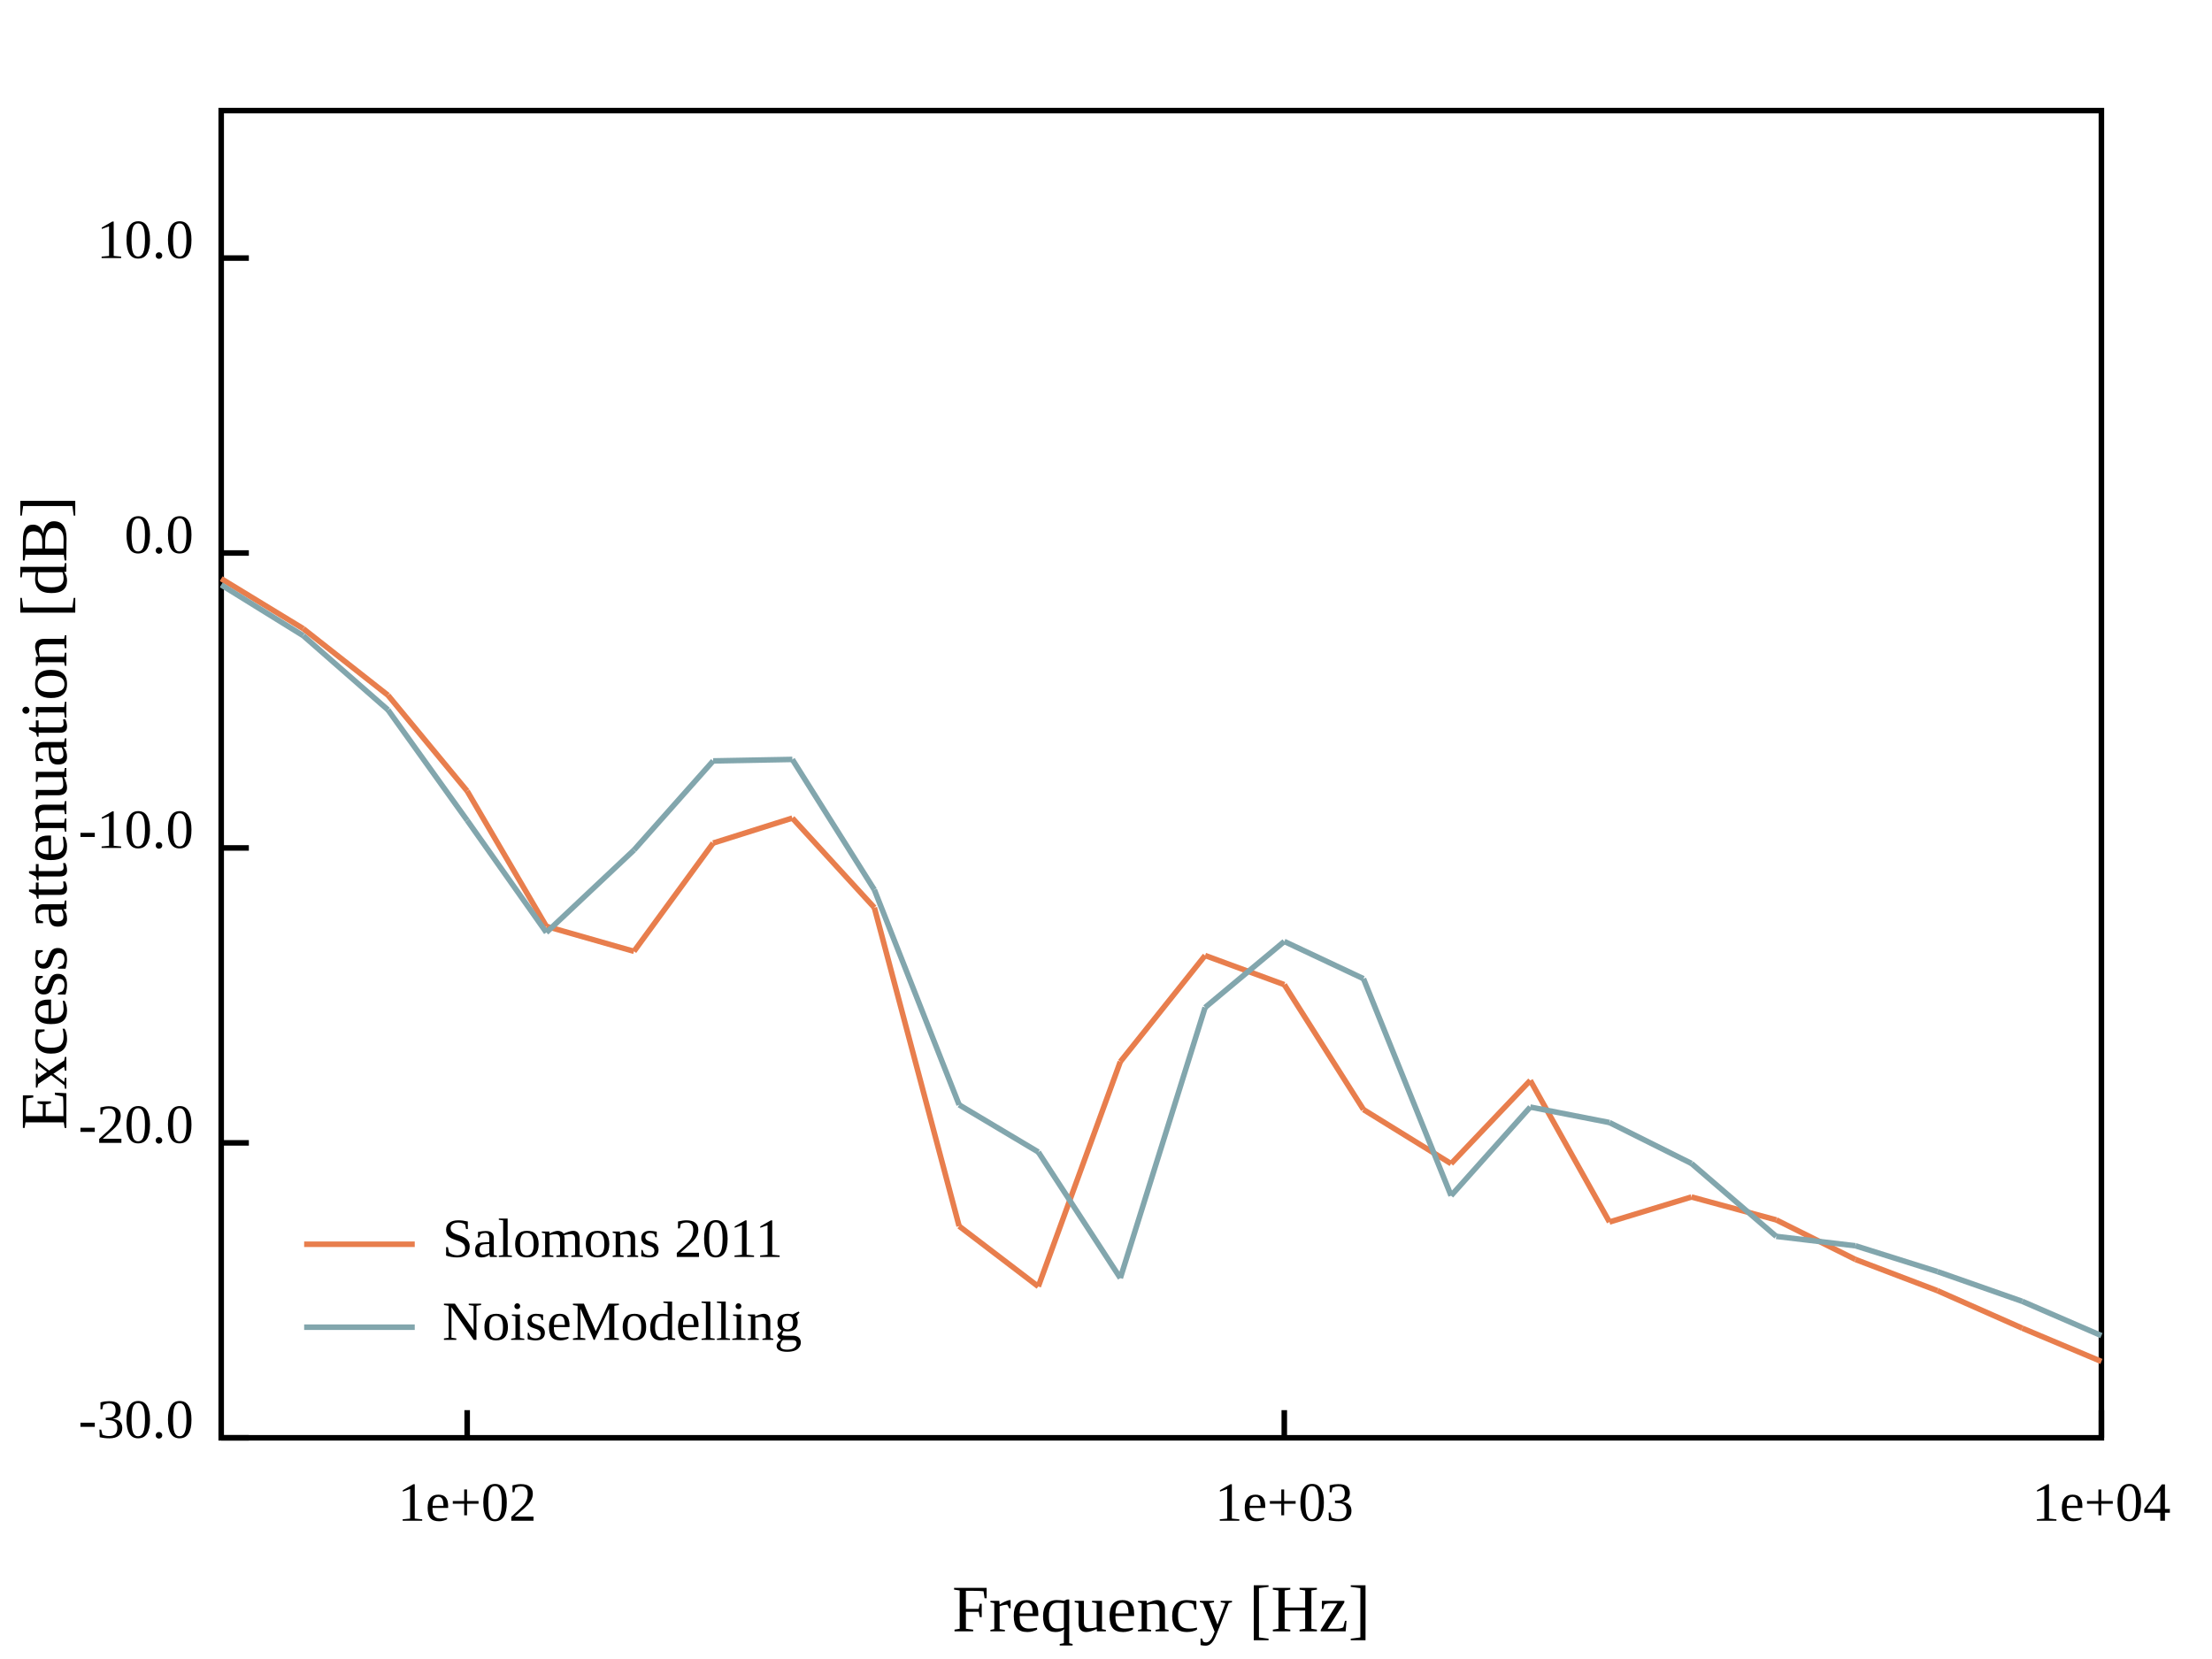
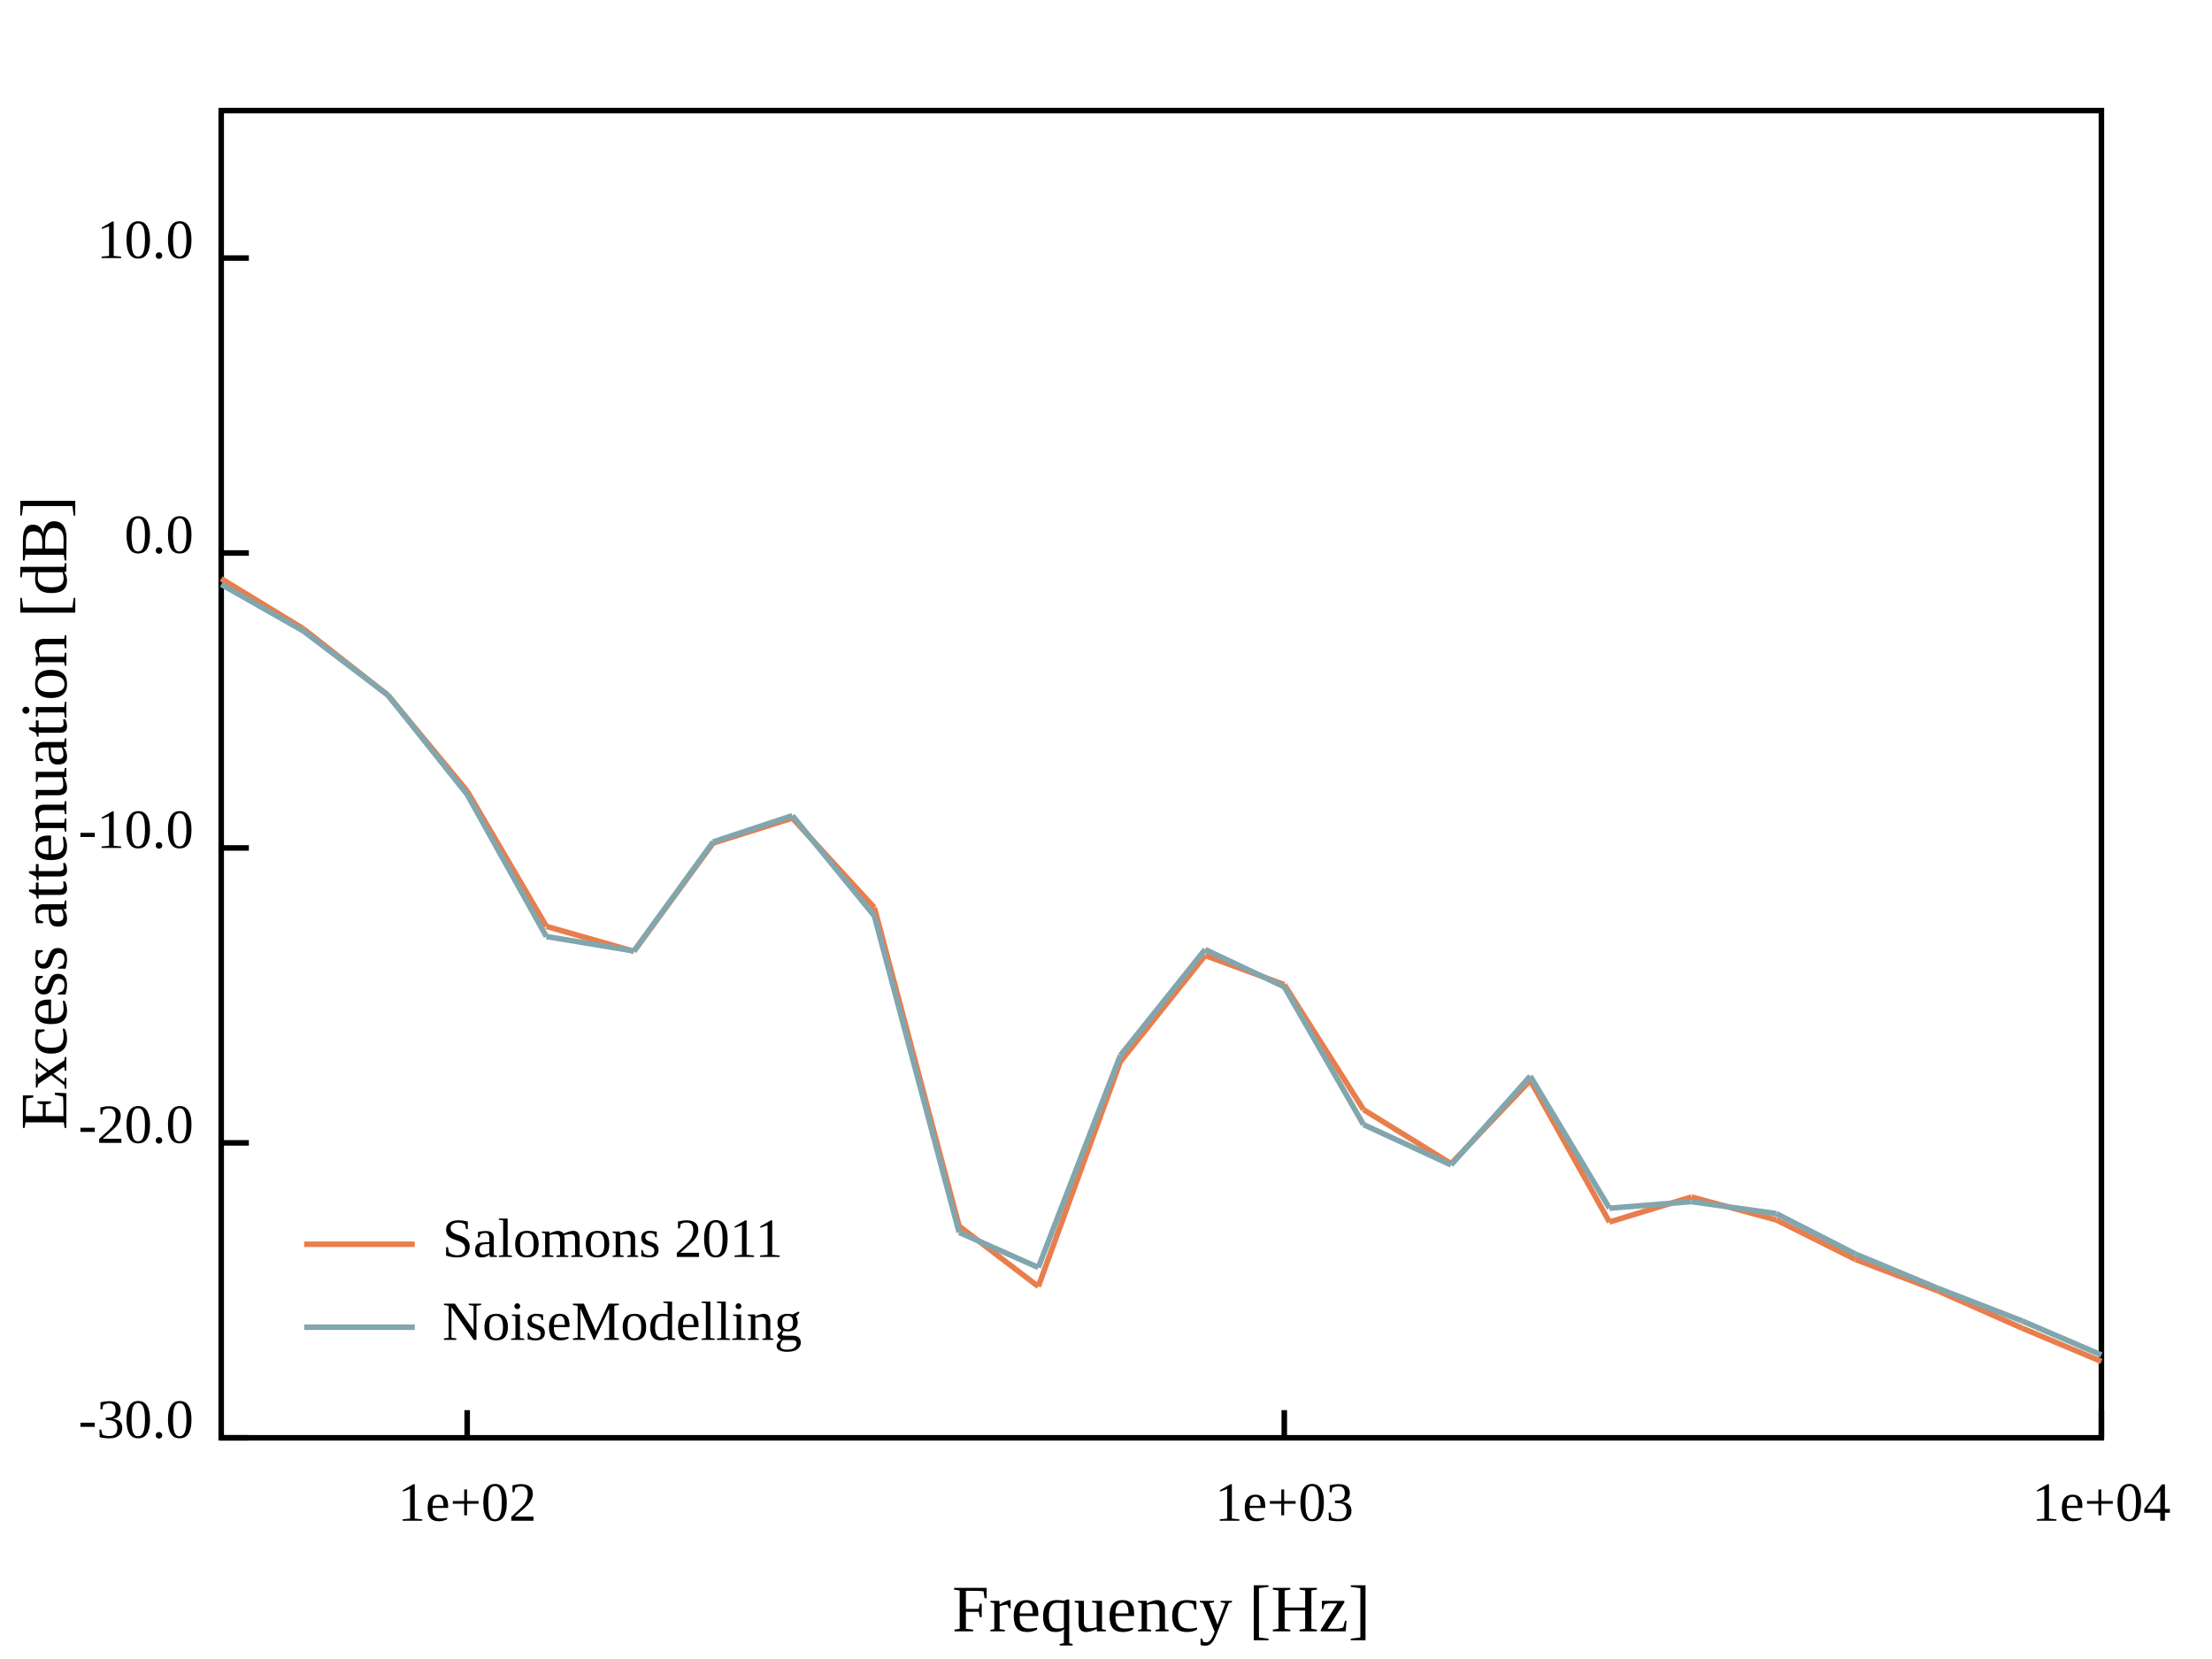
<svg xmlns="http://www.w3.org/2000/svg" height="300" width="400">
  <rect width="400" height="300" x="0" y="0" style="fill:white; stroke:none" />
  <rect width="340" height="240" x="40" y="20" style="fill:none; stroke-width:1;stroke:black" />
  <line x1="40" y1="260" x2="45" y2="260" style="fill:none; stroke-width:1; stroke:black" />
  <text x="35" y="260" text-anchor="end" style="stroke:none; fill:black; font-size:smaller">-30.0</text>
  <line x1="40" y1="206.667" x2="45" y2="206.667" style="fill:none; stroke-width:1; stroke:black" />
  <text x="35" y="206.667" text-anchor="end" style="stroke:none; fill:black; font-size:smaller">-20.0</text>
  <line x1="40" y1="153.333" x2="45" y2="153.333" style="fill:none; stroke-width:1; stroke:black" />
  <text x="35" y="153.333" text-anchor="end" style="stroke:none; fill:black; font-size:smaller">-10.0</text>
  <line x1="40" y1="100" x2="45" y2="100" style="fill:none; stroke-width:1; stroke:black" />
  <text x="35" y="100" text-anchor="end" style="stroke:none; fill:black; font-size:smaller">0.0</text>
  <line x1="40" y1="46.667" x2="45" y2="46.667" style="fill:none; stroke-width:1; stroke:black" />
  <text x="35" y="46.667" text-anchor="end" style="stroke:none; fill:black; font-size:smaller">10.0</text>
  <line x1="84.48" y1="260" x2="84.48" y2="255" style="fill:none; stroke-width:1; stroke:black" />
  <text x="84.48" y="275" text-anchor="middle" style="stroke:none; fill:black; font-size:smaller">1e+02</text>
  <line x1="232.24" y1="260" x2="232.24" y2="255" style="fill:none; stroke-width:1; stroke:black" />
  <text x="232.24" y="275" text-anchor="middle" style="stroke:none; fill:black; font-size:smaller">1e+03</text>
  <line x1="380" y1="260" x2="380" y2="255" style="fill:none; stroke-width:1; stroke:black" />
  <text x="380" y="275" text-anchor="middle" style="stroke:none; fill:black; font-size:smaller">1e+04</text>
  <line x1="40" y1="104.643" x2="54.831" y2="113.678" style="fill:none; stroke-width:1; stroke:rgb(232,126,77)" />
  <line x1="54.831" y1="113.678" x2="70.161" y2="125.725" style="fill:none; stroke-width:1; stroke:rgb(232,126,77)" />
  <line x1="70.161" y1="125.725" x2="84.48" y2="143.043" style="fill:none; stroke-width:1; stroke:rgb(232,126,77)" />
  <line x1="84.48" y1="143.043" x2="98.8" y2="167.514" style="fill:none; stroke-width:1; stroke:rgb(232,126,77)" />
  <line x1="98.8" y1="167.514" x2="114.641" y2="172.031" style="fill:none; stroke-width:1; stroke:rgb(232,126,77)" />
  <line x1="114.641" y1="172.031" x2="128.96" y2="152.455" style="fill:none; stroke-width:1; stroke:rgb(232,126,77)" />
  <line x1="128.96" y1="152.455" x2="143.28" y2="147.937" style="fill:none; stroke-width:1; stroke:rgb(232,126,77)" />
  <line x1="143.28" y1="147.937" x2="158.11" y2="164.125" style="fill:none; stroke-width:1; stroke:rgb(232,126,77)" />
  <line x1="158.11" y1="164.125" x2="173.441" y2="221.725" style="fill:none; stroke-width:1; stroke:rgb(232,126,77)" />
  <line x1="173.441" y1="221.725" x2="187.76" y2="232.643" style="fill:none; stroke-width:1; stroke:rgb(232,126,77)" />
  <line x1="187.76" y1="232.643" x2="202.591" y2="191.984" style="fill:none; stroke-width:1; stroke:rgb(232,126,77)" />
  <line x1="202.591" y1="191.984" x2="217.921" y2="172.784" style="fill:none; stroke-width:1; stroke:rgb(232,126,77)" />
  <line x1="217.921" y1="172.784" x2="232.24" y2="178.055" style="fill:none; stroke-width:1; stroke:rgb(232,126,77)" />
  <line x1="232.24" y1="178.055" x2="246.559" y2="200.643" style="fill:none; stroke-width:1; stroke:rgb(232,126,77)" />
  <line x1="246.559" y1="200.643" x2="262.401" y2="210.431" style="fill:none; stroke-width:1; stroke:rgb(232,126,77)" />
  <line x1="262.401" y1="210.431" x2="276.72" y2="195.373" style="fill:none; stroke-width:1; stroke:rgb(232,126,77)" />
  <line x1="276.72" y1="195.373" x2="291.04" y2="220.973" style="fill:none; stroke-width:1; stroke:rgb(232,126,77)" />
  <line x1="291.04" y1="220.973" x2="305.87" y2="216.455" style="fill:none; stroke-width:1; stroke:rgb(232,126,77)" />
  <line x1="305.87" y1="216.455" x2="321.2" y2="220.596" style="fill:none; stroke-width:1; stroke:rgb(232,126,77)" />
  <line x1="321.2" y1="220.596" x2="335.52" y2="227.749" style="fill:none; stroke-width:1; stroke:rgb(232,126,77)" />
  <line x1="335.52" y1="227.749" x2="350.351" y2="233.396" style="fill:none; stroke-width:1; stroke:rgb(232,126,77)" />
  <line x1="350.351" y1="233.396" x2="365.681" y2="240.173" style="fill:none; stroke-width:1; stroke:rgb(232,126,77)" />
  <line x1="365.681" y1="240.173" x2="380" y2="246.196" style="fill:none; stroke-width:1; stroke:rgb(232,126,77)" />
-   <line x1="40" y1="105.764" x2="54.831" y2="114.951" style="fill:none; stroke-width:1; stroke:rgb(130,166,173)" />
-   <line x1="54.831" y1="114.951" x2="70.161" y2="128.372" style="fill:none; stroke-width:1; stroke:rgb(130,166,173)" />
-   <line x1="70.161" y1="128.372" x2="84.48" y2="148.347" style="fill:none; stroke-width:1; stroke:rgb(130,166,173)" />
-   <line x1="84.48" y1="148.347" x2="98.8" y2="168.62" style="fill:none; stroke-width:1; stroke:rgb(130,166,173)" />
-   <line x1="98.8" y1="168.62" x2="114.641" y2="153.719" style="fill:none; stroke-width:1; stroke:rgb(130,166,173)" />
-   <line x1="114.641" y1="153.719" x2="128.96" y2="137.597" style="fill:none; stroke-width:1; stroke:rgb(130,166,173)" />
-   <line x1="128.96" y1="137.597" x2="143.28" y2="137.328" style="fill:none; stroke-width:1; stroke:rgb(130,166,173)" />
-   <line x1="143.28" y1="137.328" x2="158.11" y2="160.893" style="fill:none; stroke-width:1; stroke:rgb(130,166,173)" />
-   <line x1="158.11" y1="160.893" x2="173.441" y2="199.79" style="fill:none; stroke-width:1; stroke:rgb(130,166,173)" />
-   <line x1="173.441" y1="199.79" x2="187.76" y2="208.324" style="fill:none; stroke-width:1; stroke:rgb(130,166,173)" />
-   <line x1="187.76" y1="208.324" x2="202.591" y2="231.119" style="fill:none; stroke-width:1; stroke:rgb(130,166,173)" />
-   <line x1="202.591" y1="231.119" x2="217.921" y2="182.182" style="fill:none; stroke-width:1; stroke:rgb(130,166,173)" />
-   <line x1="217.921" y1="182.182" x2="232.24" y2="170.242" style="fill:none; stroke-width:1; stroke:rgb(130,166,173)" />
-   <line x1="232.24" y1="170.242" x2="246.559" y2="176.975" style="fill:none; stroke-width:1; stroke:rgb(130,166,173)" />
-   <line x1="246.559" y1="176.975" x2="262.401" y2="216.217" style="fill:none; stroke-width:1; stroke:rgb(130,166,173)" />
-   <line x1="262.401" y1="216.217" x2="276.72" y2="200.191" style="fill:none; stroke-width:1; stroke:rgb(130,166,173)" />
-   <line x1="276.72" y1="200.191" x2="291.04" y2="202.989" style="fill:none; stroke-width:1; stroke:rgb(130,166,173)" />
-   <line x1="291.04" y1="202.989" x2="305.87" y2="210.389" style="fill:none; stroke-width:1; stroke:rgb(130,166,173)" />
-   <line x1="305.87" y1="210.389" x2="321.2" y2="223.576" style="fill:none; stroke-width:1; stroke:rgb(130,166,173)" />
-   <line x1="321.2" y1="223.576" x2="335.52" y2="225.277" style="fill:none; stroke-width:1; stroke:rgb(130,166,173)" />
-   <line x1="335.52" y1="225.277" x2="350.351" y2="229.943" style="fill:none; stroke-width:1; stroke:rgb(130,166,173)" />
-   <line x1="350.351" y1="229.943" x2="365.681" y2="235.322" style="fill:none; stroke-width:1; stroke:rgb(130,166,173)" />
-   <line x1="365.681" y1="235.322" x2="380" y2="241.521" style="fill:none; stroke-width:1; stroke:rgb(130,166,173)" />
+   <line x1="40" y1="105.671" x2="54.831" y2="114.086" style="fill:none; stroke-width:1; stroke:rgb(130,166,173)" />
+   <line x1="54.831" y1="114.086" x2="70.161" y2="125.705" style="fill:none; stroke-width:1; stroke:rgb(130,166,173)" />
+   <line x1="70.161" y1="125.705" x2="84.48" y2="143.661" style="fill:none; stroke-width:1; stroke:rgb(130,166,173)" />
+   <line x1="84.48" y1="143.661" x2="98.8" y2="169.359" style="fill:none; stroke-width:1; stroke:rgb(130,166,173)" />
+   <line x1="98.8" y1="169.359" x2="114.641" y2="171.97" style="fill:none; stroke-width:1; stroke:rgb(130,166,173)" />
+   <line x1="114.641" y1="171.97" x2="128.96" y2="152.238" style="fill:none; stroke-width:1; stroke:rgb(130,166,173)" />
+   <line x1="128.96" y1="152.238" x2="143.28" y2="147.494" style="fill:none; stroke-width:1; stroke:rgb(130,166,173)" />
+   <line x1="143.28" y1="147.494" x2="158.11" y2="165.622" style="fill:none; stroke-width:1; stroke:rgb(130,166,173)" />
+   <line x1="158.11" y1="165.622" x2="173.441" y2="222.855" style="fill:none; stroke-width:1; stroke:rgb(130,166,173)" />
+   <line x1="173.441" y1="222.855" x2="187.76" y2="229.198" style="fill:none; stroke-width:1; stroke:rgb(130,166,173)" />
+   <line x1="187.76" y1="229.198" x2="202.591" y2="190.859" style="fill:none; stroke-width:1; stroke:rgb(130,166,173)" />
+   <line x1="202.591" y1="190.859" x2="217.921" y2="171.703" style="fill:none; stroke-width:1; stroke:rgb(130,166,173)" />
+   <line x1="217.921" y1="171.703" x2="232.24" y2="178.449" style="fill:none; stroke-width:1; stroke:rgb(130,166,173)" />
+   <line x1="232.24" y1="178.449" x2="246.559" y2="203.36" style="fill:none; stroke-width:1; stroke:rgb(130,166,173)" />
+   <line x1="246.559" y1="203.36" x2="262.401" y2="210.658" style="fill:none; stroke-width:1; stroke:rgb(130,166,173)" />
+   <line x1="262.401" y1="210.658" x2="276.72" y2="194.598" style="fill:none; stroke-width:1; stroke:rgb(130,166,173)" />
+   <line x1="276.72" y1="194.598" x2="291.04" y2="218.483" style="fill:none; stroke-width:1; stroke:rgb(130,166,173)" />
+   <line x1="291.04" y1="218.483" x2="305.87" y2="217.296" style="fill:none; stroke-width:1; stroke:rgb(130,166,173)" />
+   <line x1="305.87" y1="217.296" x2="321.2" y2="219.457" style="fill:none; stroke-width:1; stroke:rgb(130,166,173)" />
+   <line x1="321.2" y1="219.457" x2="335.52" y2="226.767" style="fill:none; stroke-width:1; stroke:rgb(130,166,173)" />
+   <line x1="335.52" y1="226.767" x2="350.351" y2="232.937" style="fill:none; stroke-width:1; stroke:rgb(130,166,173)" />
+   <line x1="350.351" y1="232.937" x2="365.681" y2="238.872" style="fill:none; stroke-width:1; stroke:rgb(130,166,173)" />
+   <line x1="365.681" y1="238.872" x2="380" y2="245.025" style="fill:none; stroke-width:1; stroke:rgb(130,166,173)" />
  <text x="210" y="295" text-anchor="middle" style="stroke:none; fill:black">Frequency [Hz]</text>
  <text x="5" y="140" transform="rotate(-90, 12, 140)" text-anchor="middle" style="stroke:none; fill:black">Excess attenuation [dB]</text>
  <line x1="55" y1="225" x2="75" y2="225" style="fill:none; stroke-width:1; stroke:rgb(232,126,77)" />
  <text x="80" y="225" dominant-baseline="middle" style="stroke:none; fill:black; font-size:smaller">Salomons 2011</text>
  <line x1="55" y1="240" x2="75" y2="240" style="fill:none; stroke-width:1; stroke:rgb(130,166,173)" />
  <text x="80" y="240" dominant-baseline="middle" style="stroke:none; fill:black; font-size:smaller">NoiseModelling</text>
</svg>
